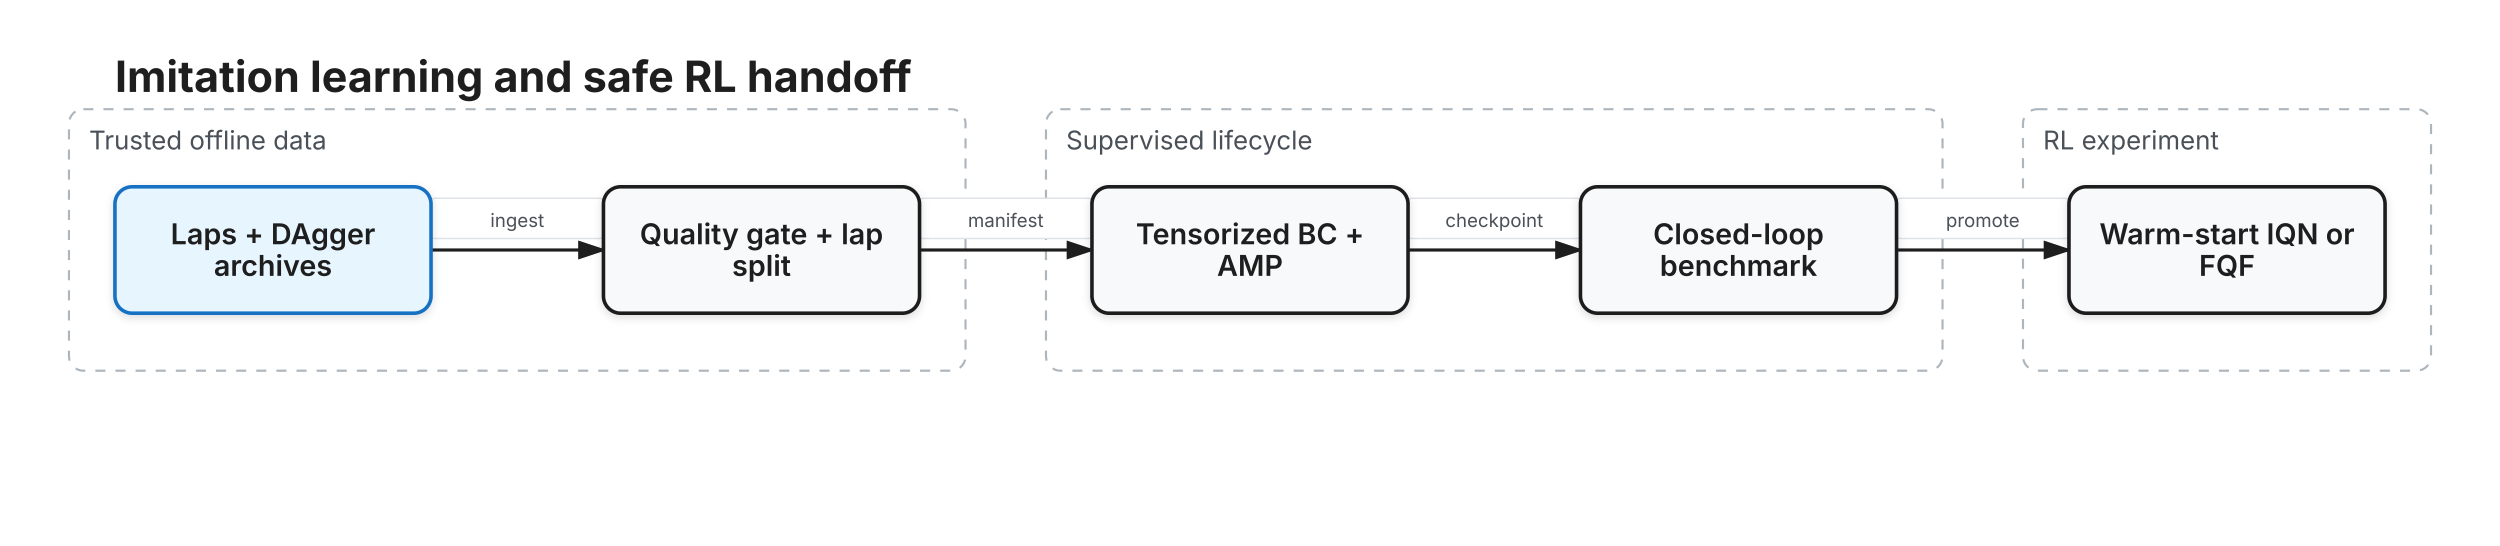
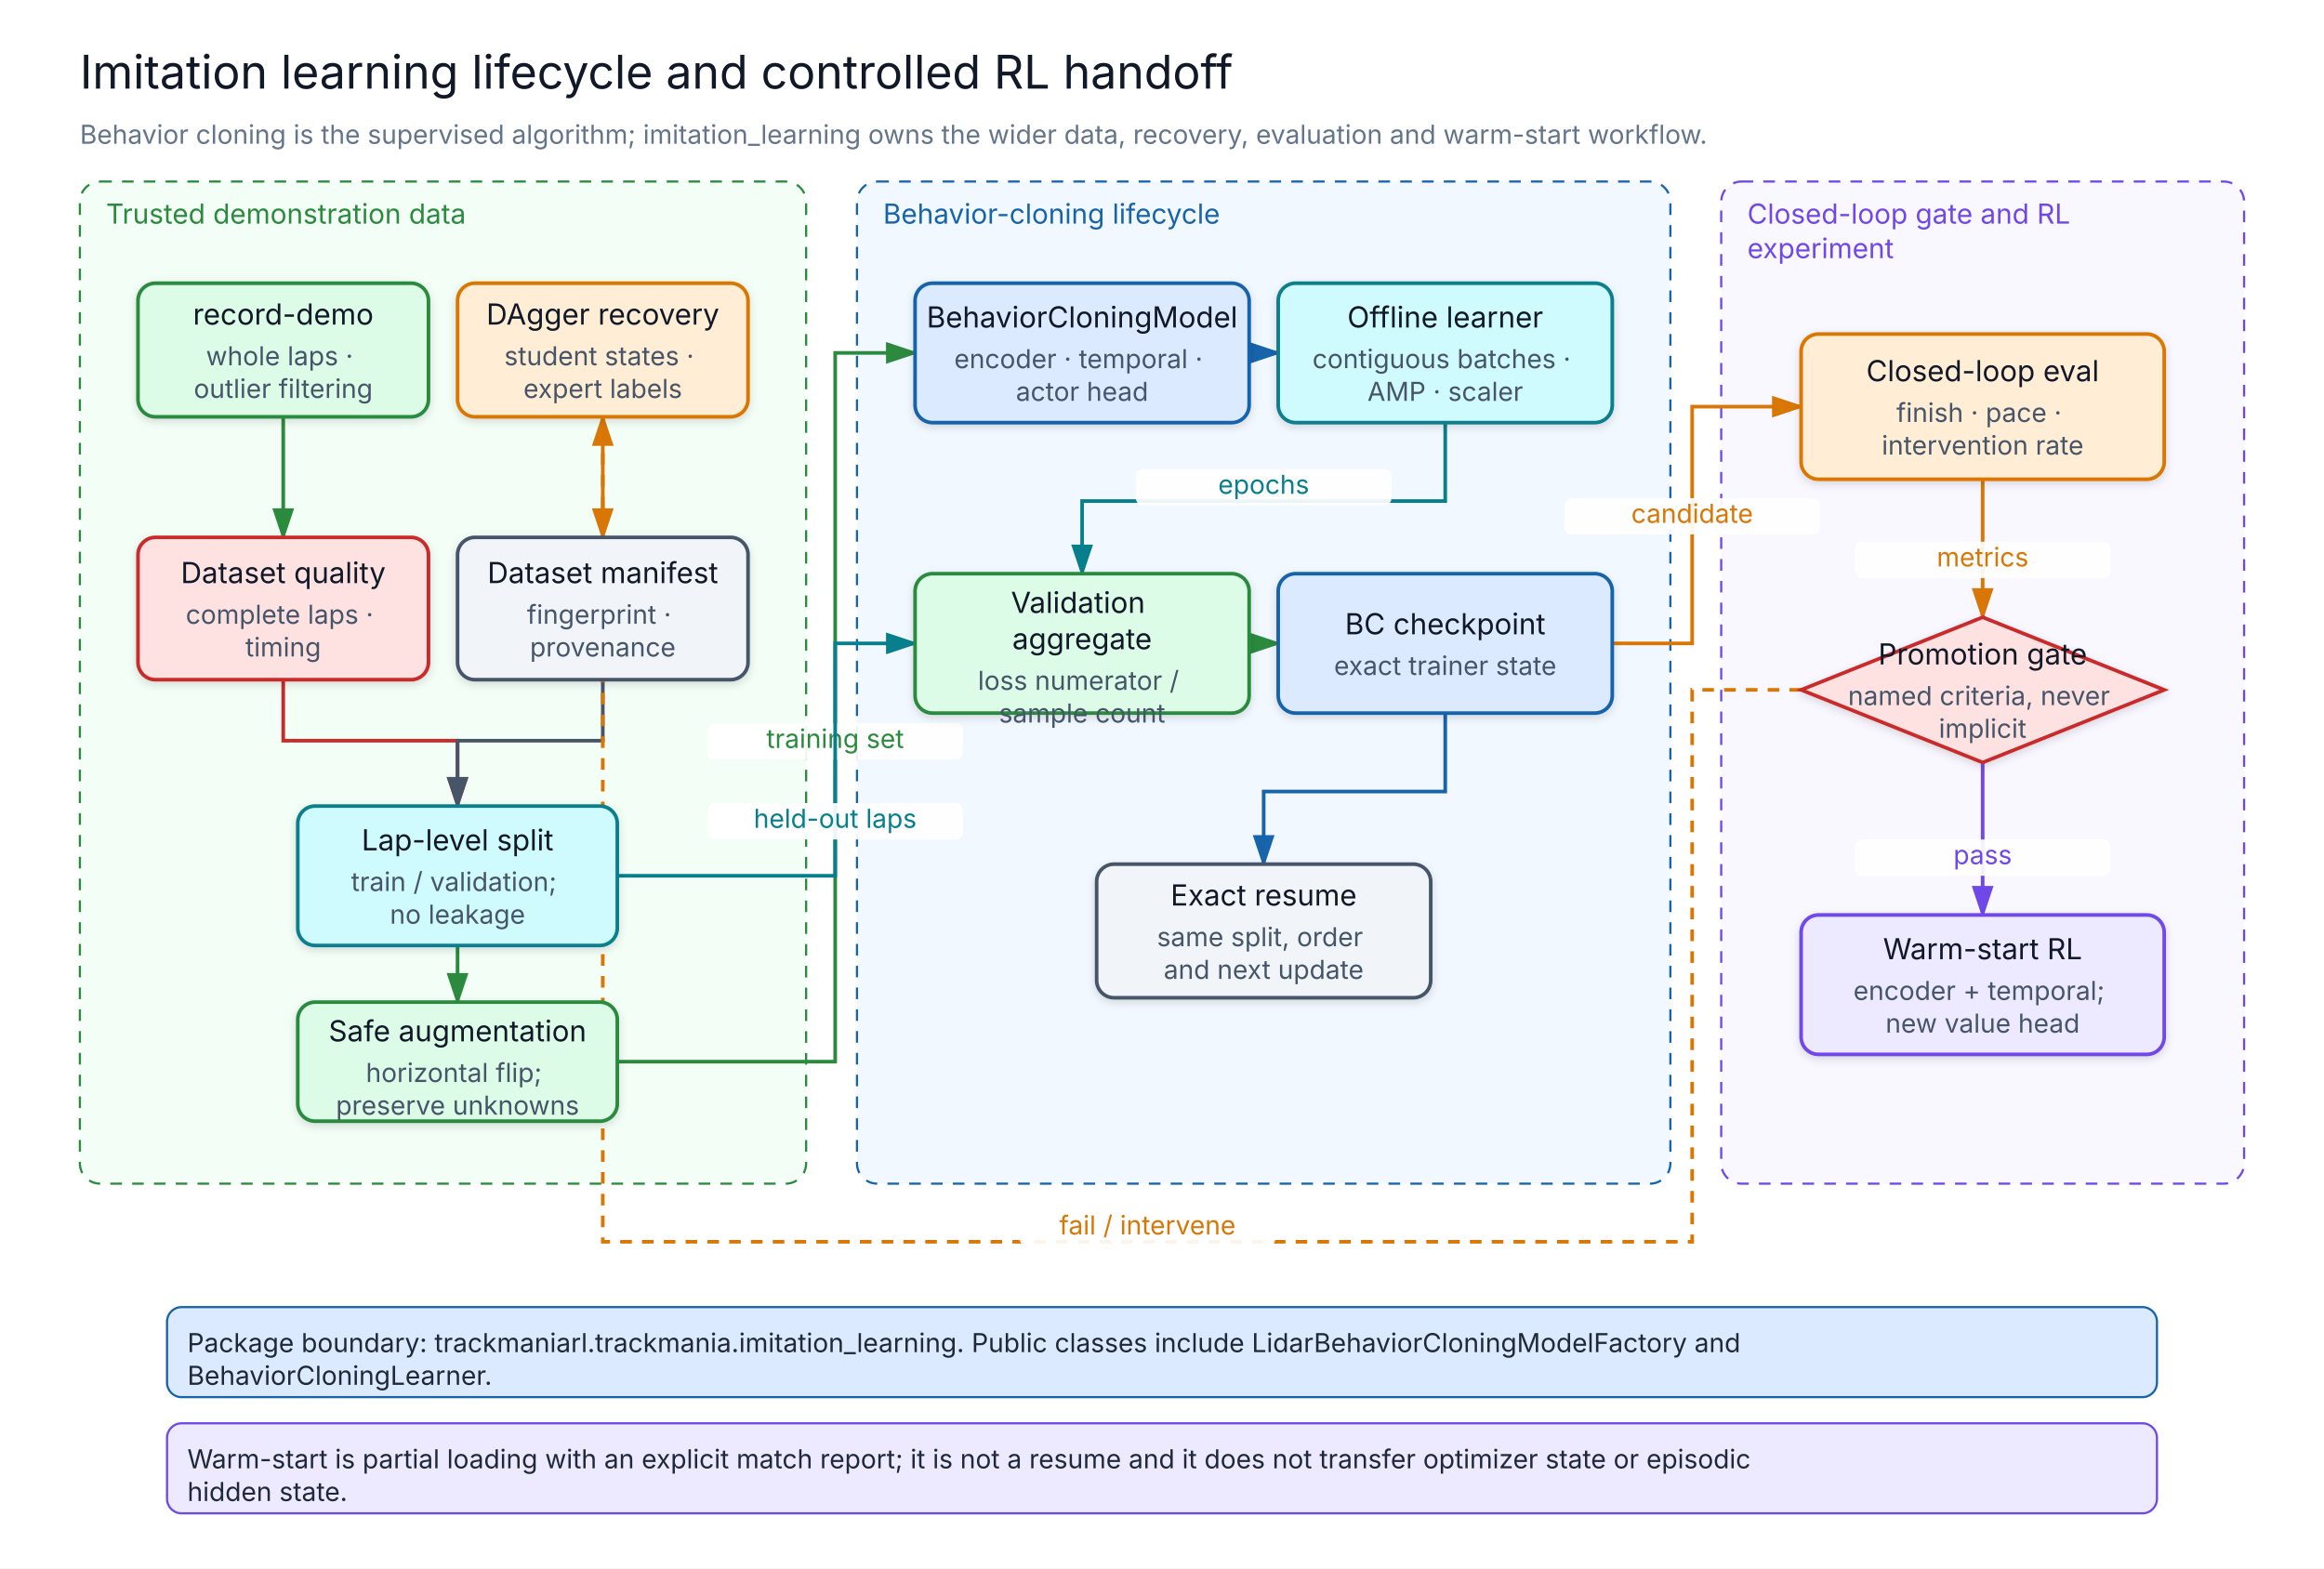
- <svg xmlns="http://www.w3.org/2000/svg" width="1740" height="380" viewBox="0 0 1740 380">
+ <svg xmlns="http://www.w3.org/2000/svg" width="1600" height="1080" viewBox="0 0 1600 1080">
  <defs>
-     <marker id="arrow" markerWidth="10" markerHeight="10" refX="8" refY="3" orient="auto" markerUnits="strokeWidth">
-       <path d="M0,0 L0,6 L9,3 z" fill="#1e1e1e" />
+     <marker id="arrow" markerWidth="10" markerHeight="10" refX="8" refY="3" orient="auto">
+       <path d="M0,0 L0,6 L9,3 z" fill="context-stroke" />
    </marker>
    <filter id="shadow" x="-20%" y="-20%" width="140%" height="140%">
-       <feDropShadow dx="0" dy="2" stdDeviation="3" flood-color="#000" flood-opacity="0.14" />
+       <feDropShadow dx="0" dy="2" stdDeviation="3" flood-opacity=".14" />
    </filter>
  </defs>
  <rect width="100%" height="100%" fill="#ffffff" />
-   <text x="80" y="64" font-family="Inter, Arial, sans-serif" font-size="30" font-weight="700" fill="#1e1e1e">Imitation learning and safe RL handoff</text>
-   <rect x="48" y="76" width="624" height="182" rx="10" fill="none" stroke="#adb5bd" stroke-width="1.5" stroke-dasharray="7 7" />
-   <text x="62" y="104" font-family="Inter, Arial, sans-serif" font-size="18" fill="#495057">Trusted offline data</text>
-   <rect x="728" y="76" width="624" height="182" rx="10" fill="none" stroke="#adb5bd" stroke-width="1.5" stroke-dasharray="7 7" />
-   <text x="742" y="104" font-family="Inter, Arial, sans-serif" font-size="18" fill="#495057">Supervised lifecycle</text>
-   <rect x="1408" y="76" width="284" height="182" rx="10" fill="none" stroke="#adb5bd" stroke-width="1.5" stroke-dasharray="7 7" />
-   <text x="1422" y="104" font-family="Inter, Arial, sans-serif" font-size="18" fill="#495057">RL experiment</text>
-   <line x1="300" y1="174.0" x2="420" y2="174.0" stroke="#1e1e1e" stroke-width="2.2" marker-end="url(#arrow)" />
-   <rect x="298.0" y="138.0" width="124" height="28" rx="5" fill="#ffffff" stroke="#dee2e6" />
-   <text x="360.0" y="158.0" text-anchor="middle" font-family="Inter, Arial, sans-serif" font-size="13" fill="#495057">ingest</text>
-   <line x1="640" y1="174.0" x2="760" y2="174.0" stroke="#1e1e1e" stroke-width="2.2" marker-end="url(#arrow)" />
-   <rect x="638.0" y="138.0" width="124" height="28" rx="5" fill="#ffffff" stroke="#dee2e6" />
-   <text x="700.0" y="158.0" text-anchor="middle" font-family="Inter, Arial, sans-serif" font-size="13" fill="#495057">manifest</text>
-   <line x1="980" y1="174.0" x2="1100" y2="174.0" stroke="#1e1e1e" stroke-width="2.2" marker-end="url(#arrow)" />
-   <rect x="978.0" y="138.0" width="124" height="28" rx="5" fill="#ffffff" stroke="#dee2e6" />
-   <text x="1040.0" y="158.0" text-anchor="middle" font-family="Inter, Arial, sans-serif" font-size="13" fill="#495057">checkpoint</text>
-   <line x1="1320" y1="174.0" x2="1440" y2="174.0" stroke="#1e1e1e" stroke-width="2.2" marker-end="url(#arrow)" />
-   <rect x="1318.0" y="138.0" width="124" height="28" rx="5" fill="#ffffff" stroke="#dee2e6" />
-   <text x="1380.0" y="158.0" text-anchor="middle" font-family="Inter, Arial, sans-serif" font-size="13" fill="#495057">promote</text>
-   <rect x="80" y="130" width="220" height="88" rx="12" fill="#e7f5ff" stroke="#1971c2" stroke-width="2.5" filter="url(#shadow)" />
-   <text x="190.0" y="170.0" text-anchor="middle" font-family="Inter, Arial, sans-serif" font-size="20" font-weight="600" fill="#1e1e1e">Laps + DAgger</text>
-   <text x="190.0" y="192.0" text-anchor="middle" font-family="Inter, Arial, sans-serif" font-size="20" font-weight="600" fill="#1e1e1e">archives</text>
-   <rect x="420" y="130" width="220" height="88" rx="12" fill="#f8f9fa" stroke="#1e1e1e" stroke-width="2.5" filter="url(#shadow)" />
-   <text x="530.0" y="170.0" text-anchor="middle" font-family="Inter, Arial, sans-serif" font-size="20" font-weight="600" fill="#1e1e1e">Quality gate + lap</text>
-   <text x="530.0" y="192.0" text-anchor="middle" font-family="Inter, Arial, sans-serif" font-size="20" font-weight="600" fill="#1e1e1e">split</text>
-   <rect x="760" y="130" width="220" height="88" rx="12" fill="#f8f9fa" stroke="#1e1e1e" stroke-width="2.5" filter="url(#shadow)" />
-   <text x="870.0" y="170.0" text-anchor="middle" font-family="Inter, Arial, sans-serif" font-size="20" font-weight="600" fill="#1e1e1e">Tensorized BC +</text>
-   <text x="870.0" y="192.0" text-anchor="middle" font-family="Inter, Arial, sans-serif" font-size="20" font-weight="600" fill="#1e1e1e">AMP</text>
-   <rect x="1100" y="130" width="220" height="88" rx="12" fill="#f8f9fa" stroke="#1e1e1e" stroke-width="2.5" filter="url(#shadow)" />
-   <text x="1210.0" y="170.0" text-anchor="middle" font-family="Inter, Arial, sans-serif" font-size="20" font-weight="600" fill="#1e1e1e">Closed-loop</text>
-   <text x="1210.0" y="192.0" text-anchor="middle" font-family="Inter, Arial, sans-serif" font-size="20" font-weight="600" fill="#1e1e1e">benchmark</text>
-   <rect x="1440" y="130" width="220" height="88" rx="12" fill="#f8f9fa" stroke="#1e1e1e" stroke-width="2.5" filter="url(#shadow)" />
-   <text x="1550.0" y="170.0" text-anchor="middle" font-family="Inter, Arial, sans-serif" font-size="20" font-weight="600" fill="#1e1e1e">Warm-start IQN or</text>
-   <text x="1550.0" y="192.0" text-anchor="middle" font-family="Inter, Arial, sans-serif" font-size="20" font-weight="600" fill="#1e1e1e">FQF</text>
+   <text x="55" y="61" text-anchor="start" font-family="Inter,Arial,sans-serif" font-size="32" fill="#111827">
+     <tspan x="55" dy="0">Imitation learning lifecycle and controlled RL handoff</tspan>
+   </text>
+   <text x="55" y="99" text-anchor="start" font-family="Inter,Arial,sans-serif" font-size="18" fill="#64748b">
+     <tspan x="55" dy="0">Behavior cloning is the supervised algorithm; imitation_learning owns the wider data, recovery, evaluation and warm-start workflow.</tspan>
+   </text>
+   <rect x="55" y="125" width="500" height="690" rx="14" fill="#dcfce7" fill-opacity=".35" stroke="#2b8a3e" stroke-width="1.5" stroke-dasharray="8 7" />
+   <text x="73" y="154" text-anchor="start" font-family="Inter,Arial,sans-serif" font-size="19" fill="#2b8a3e">
+     <tspan x="73" dy="0">Trusted demonstration data</tspan>
+   </text>
+   <rect x="590" y="125" width="560" height="690" rx="14" fill="#dbeafe" fill-opacity=".35" stroke="#1864ab" stroke-width="1.5" stroke-dasharray="8 7" />
+   <text x="608" y="154" text-anchor="start" font-family="Inter,Arial,sans-serif" font-size="19" fill="#1864ab">
+     <tspan x="608" dy="0">Behavior-cloning lifecycle</tspan>
+   </text>
+   <rect x="1185" y="125" width="360" height="690" rx="14" fill="#ede9fe" fill-opacity=".35" stroke="#7048e8" stroke-width="1.5" stroke-dasharray="8 7" />
+   <text x="1203" y="154" text-anchor="start" font-family="Inter,Arial,sans-serif" font-size="19" fill="#7048e8">
+     <tspan x="1203" dy="0">Closed-loop gate and RL</tspan>
+     <tspan x="1203" dy="23.75">experiment</tspan>
+   </text>
+   <polyline points="195,287 195,370" fill="none" stroke="#2b8a3e" stroke-width="2.5" marker-end="url(#arrow)" />
+   <polyline points="415,287 415,370" fill="none" stroke="#d97706" stroke-width="2.5" marker-end="url(#arrow)" />
+   <polyline points="195,468 195,510 315,510 315,555" fill="none" stroke="#c92a2a" stroke-width="2.5" marker-end="url(#arrow)" />
+   <polyline points="415,468 415,510 315,510 315,555" fill="none" stroke="#475569" stroke-width="2.5" marker-end="url(#arrow)" />
+   <polyline points="315,651 315,690" fill="none" stroke="#2b8a3e" stroke-width="2.5" marker-end="url(#arrow)" />
+   <polyline points="425,731 575,731 575,243 630,243" fill="none" stroke="#2b8a3e" stroke-width="2.5" marker-end="url(#arrow)" />
+   <rect x="487" y="498" width="176" height="25" rx="5" fill="#ffffff" fill-opacity=".92" />
+   <text x="575.0" y="515" text-anchor="middle" font-family="Inter,Arial,sans-serif" font-size="18" fill="#2b8a3e">
+     <tspan x="575.0" dy="0">training set</tspan>
+   </text>
+   <polyline points="425,603 575,603 575,443 630,443" fill="none" stroke="#087f8c" stroke-width="2.5" marker-end="url(#arrow)" />
+   <rect x="487" y="553" width="176" height="25" rx="5" fill="#ffffff" fill-opacity=".92" />
+   <text x="575.0" y="570" text-anchor="middle" font-family="Inter,Arial,sans-serif" font-size="18" fill="#087f8c">
+     <tspan x="575.0" dy="0">held-out laps</tspan>
+   </text>
+   <polyline points="860,243.0 880,243.0" fill="none" stroke="#1864ab" stroke-width="2.5" marker-end="url(#arrow)" />
+   <polyline points="995,291 995,345 745,345 745,395" fill="none" stroke="#087f8c" stroke-width="2.5" marker-end="url(#arrow)" />
+   <rect x="782" y="323" width="176" height="25" rx="5" fill="#ffffff" fill-opacity=".92" />
+   <text x="870.0" y="340" text-anchor="middle" font-family="Inter,Arial,sans-serif" font-size="18" fill="#087f8c">
+     <tspan x="870.0" dy="0">epochs</tspan>
+   </text>
+   <polyline points="860,443.0 880,443.0" fill="none" stroke="#2b8a3e" stroke-width="2.5" marker-end="url(#arrow)" />
+   <polyline points="995,491 995,545 870,545 870,595" fill="none" stroke="#1864ab" stroke-width="2.5" marker-end="url(#arrow)" />
+   <polyline points="1110,443 1165,443 1165,280 1240,280" fill="none" stroke="#d97706" stroke-width="2.5" marker-end="url(#arrow)" />
+   <rect x="1077" y="343" width="176" height="25" rx="5" fill="#ffffff" fill-opacity=".92" />
+   <text x="1165.0" y="360" text-anchor="middle" font-family="Inter,Arial,sans-serif" font-size="18" fill="#d97706">
+     <tspan x="1165.0" dy="0">candidate</tspan>
+   </text>
+   <polyline points="1365,330 1365,425" fill="none" stroke="#d97706" stroke-width="2.5" marker-end="url(#arrow)" />
+   <rect x="1277" y="373" width="176" height="25" rx="5" fill="#ffffff" fill-opacity=".92" />
+   <text x="1365.0" y="390" text-anchor="middle" font-family="Inter,Arial,sans-serif" font-size="18" fill="#d97706">
+     <tspan x="1365.0" dy="0">metrics</tspan>
+   </text>
+   <polyline points="1365,525 1365,630" fill="none" stroke="#7048e8" stroke-width="2.5" marker-end="url(#arrow)" />
+   <rect x="1277" y="578" width="176" height="25" rx="5" fill="#ffffff" fill-opacity=".92" />
+   <text x="1365.0" y="595" text-anchor="middle" font-family="Inter,Arial,sans-serif" font-size="18" fill="#7048e8">
+     <tspan x="1365.0" dy="0">pass</tspan>
+   </text>
+   <polyline points="1240,475 1165,475 1165,855 415,855 415,287" fill="none" stroke="#d97706" stroke-width="2.5" stroke-dasharray="8 7" marker-end="url(#arrow)" />
+   <rect x="702" y="833" width="176" height="25" rx="5" fill="#ffffff" fill-opacity=".92" />
+   <text x="790.0" y="850" text-anchor="middle" font-family="Inter,Arial,sans-serif" font-size="18" fill="#d97706">
+     <tspan x="790.0" dy="0">fail / intervene</tspan>
+   </text>
+   <rect x="95" y="195" width="200" height="92" rx="12" fill="#dcfce7" stroke="#2b8a3e" stroke-width="2.5" filter="url(#shadow)" />
+   <text x="195.0" y="223.5" text-anchor="middle" font-family="Inter,Arial,sans-serif" font-size="20" fill="#111827">
+     <tspan x="195.0" dy="0">record-demo</tspan>
+   </text>
+   <text x="195.0" y="251.5" text-anchor="middle" font-family="Inter,Arial,sans-serif" font-size="18" fill="#475569">
+     <tspan x="195.0" dy="0">whole laps ·</tspan>
+     <tspan x="195.0" dy="22.5">outlier filtering</tspan>
+   </text>
+   <rect x="315" y="195" width="200" height="92" rx="12" fill="#ffedd5" stroke="#d97706" stroke-width="2.5" filter="url(#shadow)" />
+   <text x="415.0" y="223.5" text-anchor="middle" font-family="Inter,Arial,sans-serif" font-size="20" fill="#111827">
+     <tspan x="415.0" dy="0">DAgger recovery</tspan>
+   </text>
+   <text x="415.0" y="251.5" text-anchor="middle" font-family="Inter,Arial,sans-serif" font-size="18" fill="#475569">
+     <tspan x="415.0" dy="0">student states ·</tspan>
+     <tspan x="415.0" dy="22.5">expert labels</tspan>
+   </text>
+   <rect x="95" y="370" width="200" height="98" rx="12" fill="#fee2e2" stroke="#c92a2a" stroke-width="2.5" filter="url(#shadow)" />
+   <text x="195.0" y="401.5" text-anchor="middle" font-family="Inter,Arial,sans-serif" font-size="20" fill="#111827">
+     <tspan x="195.0" dy="0">Dataset quality</tspan>
+   </text>
+   <text x="195.0" y="429.5" text-anchor="middle" font-family="Inter,Arial,sans-serif" font-size="18" fill="#475569">
+     <tspan x="195.0" dy="0">complete laps ·</tspan>
+     <tspan x="195.0" dy="22.5">timing</tspan>
+   </text>
+   <rect x="315" y="370" width="200" height="98" rx="12" fill="#f1f5f9" stroke="#475569" stroke-width="2.5" filter="url(#shadow)" />
+   <text x="415.0" y="401.5" text-anchor="middle" font-family="Inter,Arial,sans-serif" font-size="20" fill="#111827">
+     <tspan x="415.0" dy="0">Dataset manifest</tspan>
+   </text>
+   <text x="415.0" y="429.5" text-anchor="middle" font-family="Inter,Arial,sans-serif" font-size="18" fill="#475569">
+     <tspan x="415.0" dy="0">fingerprint ·</tspan>
+     <tspan x="415.0" dy="22.5">provenance</tspan>
+   </text>
+   <rect x="205" y="555" width="220" height="96" rx="12" fill="#cffafe" stroke="#087f8c" stroke-width="2.5" filter="url(#shadow)" />
+   <text x="315.0" y="585.5" text-anchor="middle" font-family="Inter,Arial,sans-serif" font-size="20" fill="#111827">
+     <tspan x="315.0" dy="0">Lap-level split</tspan>
+   </text>
+   <text x="315.0" y="613.5" text-anchor="middle" font-family="Inter,Arial,sans-serif" font-size="18" fill="#475569">
+     <tspan x="315.0" dy="0">train / validation;</tspan>
+     <tspan x="315.0" dy="22.5">no leakage</tspan>
+   </text>
+   <rect x="205" y="690" width="220" height="82" rx="12" fill="#dcfce7" stroke="#2b8a3e" stroke-width="2.5" filter="url(#shadow)" />
+   <text x="315.0" y="717" text-anchor="middle" font-family="Inter,Arial,sans-serif" font-size="20" fill="#111827">
+     <tspan x="315.0" dy="0">Safe augmentation</tspan>
+   </text>
+   <text x="315.0" y="745" text-anchor="middle" font-family="Inter,Arial,sans-serif" font-size="18" fill="#475569">
+     <tspan x="315.0" dy="0">horizontal flip;</tspan>
+     <tspan x="315.0" dy="22.5">preserve unknowns</tspan>
+   </text>
+   <rect x="630" y="195" width="230" height="96" rx="12" fill="#dbeafe" stroke="#1864ab" stroke-width="2.5" filter="url(#shadow)" />
+   <text x="745.0" y="225.5" text-anchor="middle" font-family="Inter,Arial,sans-serif" font-size="20" fill="#111827">
+     <tspan x="745.0" dy="0">BehaviorCloningModel</tspan>
+   </text>
+   <text x="745.0" y="253.5" text-anchor="middle" font-family="Inter,Arial,sans-serif" font-size="18" fill="#475569">
+     <tspan x="745.0" dy="0">encoder · temporal ·</tspan>
+     <tspan x="745.0" dy="22.5">actor head</tspan>
+   </text>
+   <rect x="880" y="195" width="230" height="96" rx="12" fill="#cffafe" stroke="#087f8c" stroke-width="2.5" filter="url(#shadow)" />
+   <text x="995.0" y="225.5" text-anchor="middle" font-family="Inter,Arial,sans-serif" font-size="20" fill="#111827">
+     <tspan x="995.0" dy="0">Offline learner</tspan>
+   </text>
+   <text x="995.0" y="253.5" text-anchor="middle" font-family="Inter,Arial,sans-serif" font-size="18" fill="#475569">
+     <tspan x="995.0" dy="0">contiguous batches ·</tspan>
+     <tspan x="995.0" dy="22.5">AMP · scaler</tspan>
+   </text>
+   <rect x="630" y="395" width="230" height="96" rx="12" fill="#dcfce7" stroke="#2b8a3e" stroke-width="2.5" filter="url(#shadow)" />
+   <text x="745.0" y="422" text-anchor="middle" font-family="Inter,Arial,sans-serif" font-size="20" fill="#111827">
+     <tspan x="745.0" dy="0">Validation</tspan>
+     <tspan x="745.0" dy="25.0">aggregate</tspan>
+   </text>
+   <text x="745.0" y="475" text-anchor="middle" font-family="Inter,Arial,sans-serif" font-size="18" fill="#475569">
+     <tspan x="745.0" dy="0">loss numerator /</tspan>
+     <tspan x="745.0" dy="22.5">sample count</tspan>
+   </text>
+   <rect x="880" y="395" width="230" height="96" rx="12" fill="#dbeafe" stroke="#1864ab" stroke-width="2.5" filter="url(#shadow)" />
+   <text x="995.0" y="436.75" text-anchor="middle" font-family="Inter,Arial,sans-serif" font-size="20" fill="#111827">
+     <tspan x="995.0" dy="0">BC checkpoint</tspan>
+   </text>
+   <text x="995.0" y="464.75" text-anchor="middle" font-family="Inter,Arial,sans-serif" font-size="18" fill="#475569">
+     <tspan x="995.0" dy="0">exact trainer state</tspan>
+   </text>
+   <rect x="755" y="595" width="230" height="92" rx="12" fill="#f1f5f9" stroke="#475569" stroke-width="2.5" filter="url(#shadow)" />
+   <text x="870.0" y="623.5" text-anchor="middle" font-family="Inter,Arial,sans-serif" font-size="20" fill="#111827">
+     <tspan x="870.0" dy="0">Exact resume</tspan>
+   </text>
+   <text x="870.0" y="651.5" text-anchor="middle" font-family="Inter,Arial,sans-serif" font-size="18" fill="#475569">
+     <tspan x="870.0" dy="0">same split, order</tspan>
+     <tspan x="870.0" dy="22.5">and next update</tspan>
+   </text>
+   <rect x="1240" y="230" width="250" height="100" rx="12" fill="#ffedd5" stroke="#d97706" stroke-width="2.5" filter="url(#shadow)" />
+   <text x="1365.0" y="262.5" text-anchor="middle" font-family="Inter,Arial,sans-serif" font-size="20" fill="#111827">
+     <tspan x="1365.0" dy="0">Closed-loop eval</tspan>
+   </text>
+   <text x="1365.0" y="290.5" text-anchor="middle" font-family="Inter,Arial,sans-serif" font-size="18" fill="#475569">
+     <tspan x="1365.0" dy="0">finish · pace ·</tspan>
+     <tspan x="1365.0" dy="22.5">intervention rate</tspan>
+   </text>
+   <polygon points="1365.0,425 1490,475.0 1365.0,525 1240,475.0" fill="#fee2e2" stroke="#c92a2a" stroke-width="2.5" filter="url(#shadow)" />
+   <text x="1365.0" y="457.5" text-anchor="middle" font-family="Inter,Arial,sans-serif" font-size="20" fill="#111827">
+     <tspan x="1365.0" dy="0">Promotion gate</tspan>
+   </text>
+   <text x="1365.0" y="485.5" text-anchor="middle" font-family="Inter,Arial,sans-serif" font-size="18" fill="#475569">
+     <tspan x="1365.0" dy="0">named criteria, never</tspan>
+     <tspan x="1365.0" dy="22.5">implicit</tspan>
+   </text>
+   <rect x="1240" y="630" width="250" height="96" rx="12" fill="#ede9fe" stroke="#7048e8" stroke-width="2.5" filter="url(#shadow)" />
+   <text x="1365.0" y="660.5" text-anchor="middle" font-family="Inter,Arial,sans-serif" font-size="20" fill="#111827">
+     <tspan x="1365.0" dy="0">Warm-start RL</tspan>
+   </text>
+   <text x="1365.0" y="688.5" text-anchor="middle" font-family="Inter,Arial,sans-serif" font-size="18" fill="#475569">
+     <tspan x="1365.0" dy="0">encoder + temporal;</tspan>
+     <tspan x="1365.0" dy="22.5">new value head</tspan>
+   </text>
+   <rect x="115" y="900" width="1370" height="62" rx="10" fill="#dbeafe" stroke="#1864ab" stroke-width="1.5" />
+   <text x="129" y="931" text-anchor="start" font-family="Inter,Arial,sans-serif" font-size="18" fill="#1f2937">
+     <tspan x="129" dy="0">Package boundary: trackmaniarl.trackmania.imitation_learning. Public classes include LidarBehaviorCloningModelFactory and</tspan>
+     <tspan x="129" dy="22.5">BehaviorCloningLearner.</tspan>
+   </text>
+   <rect x="115" y="980" width="1370" height="62" rx="10" fill="#ede9fe" stroke="#7048e8" stroke-width="1.5" />
+   <text x="129" y="1011" text-anchor="start" font-family="Inter,Arial,sans-serif" font-size="18" fill="#1f2937">
+     <tspan x="129" dy="0">Warm-start is partial loading with an explicit match report; it is not a resume and it does not transfer optimizer state or episodic</tspan>
+     <tspan x="129" dy="22.5">hidden state.</tspan>
+   </text>
</svg>
